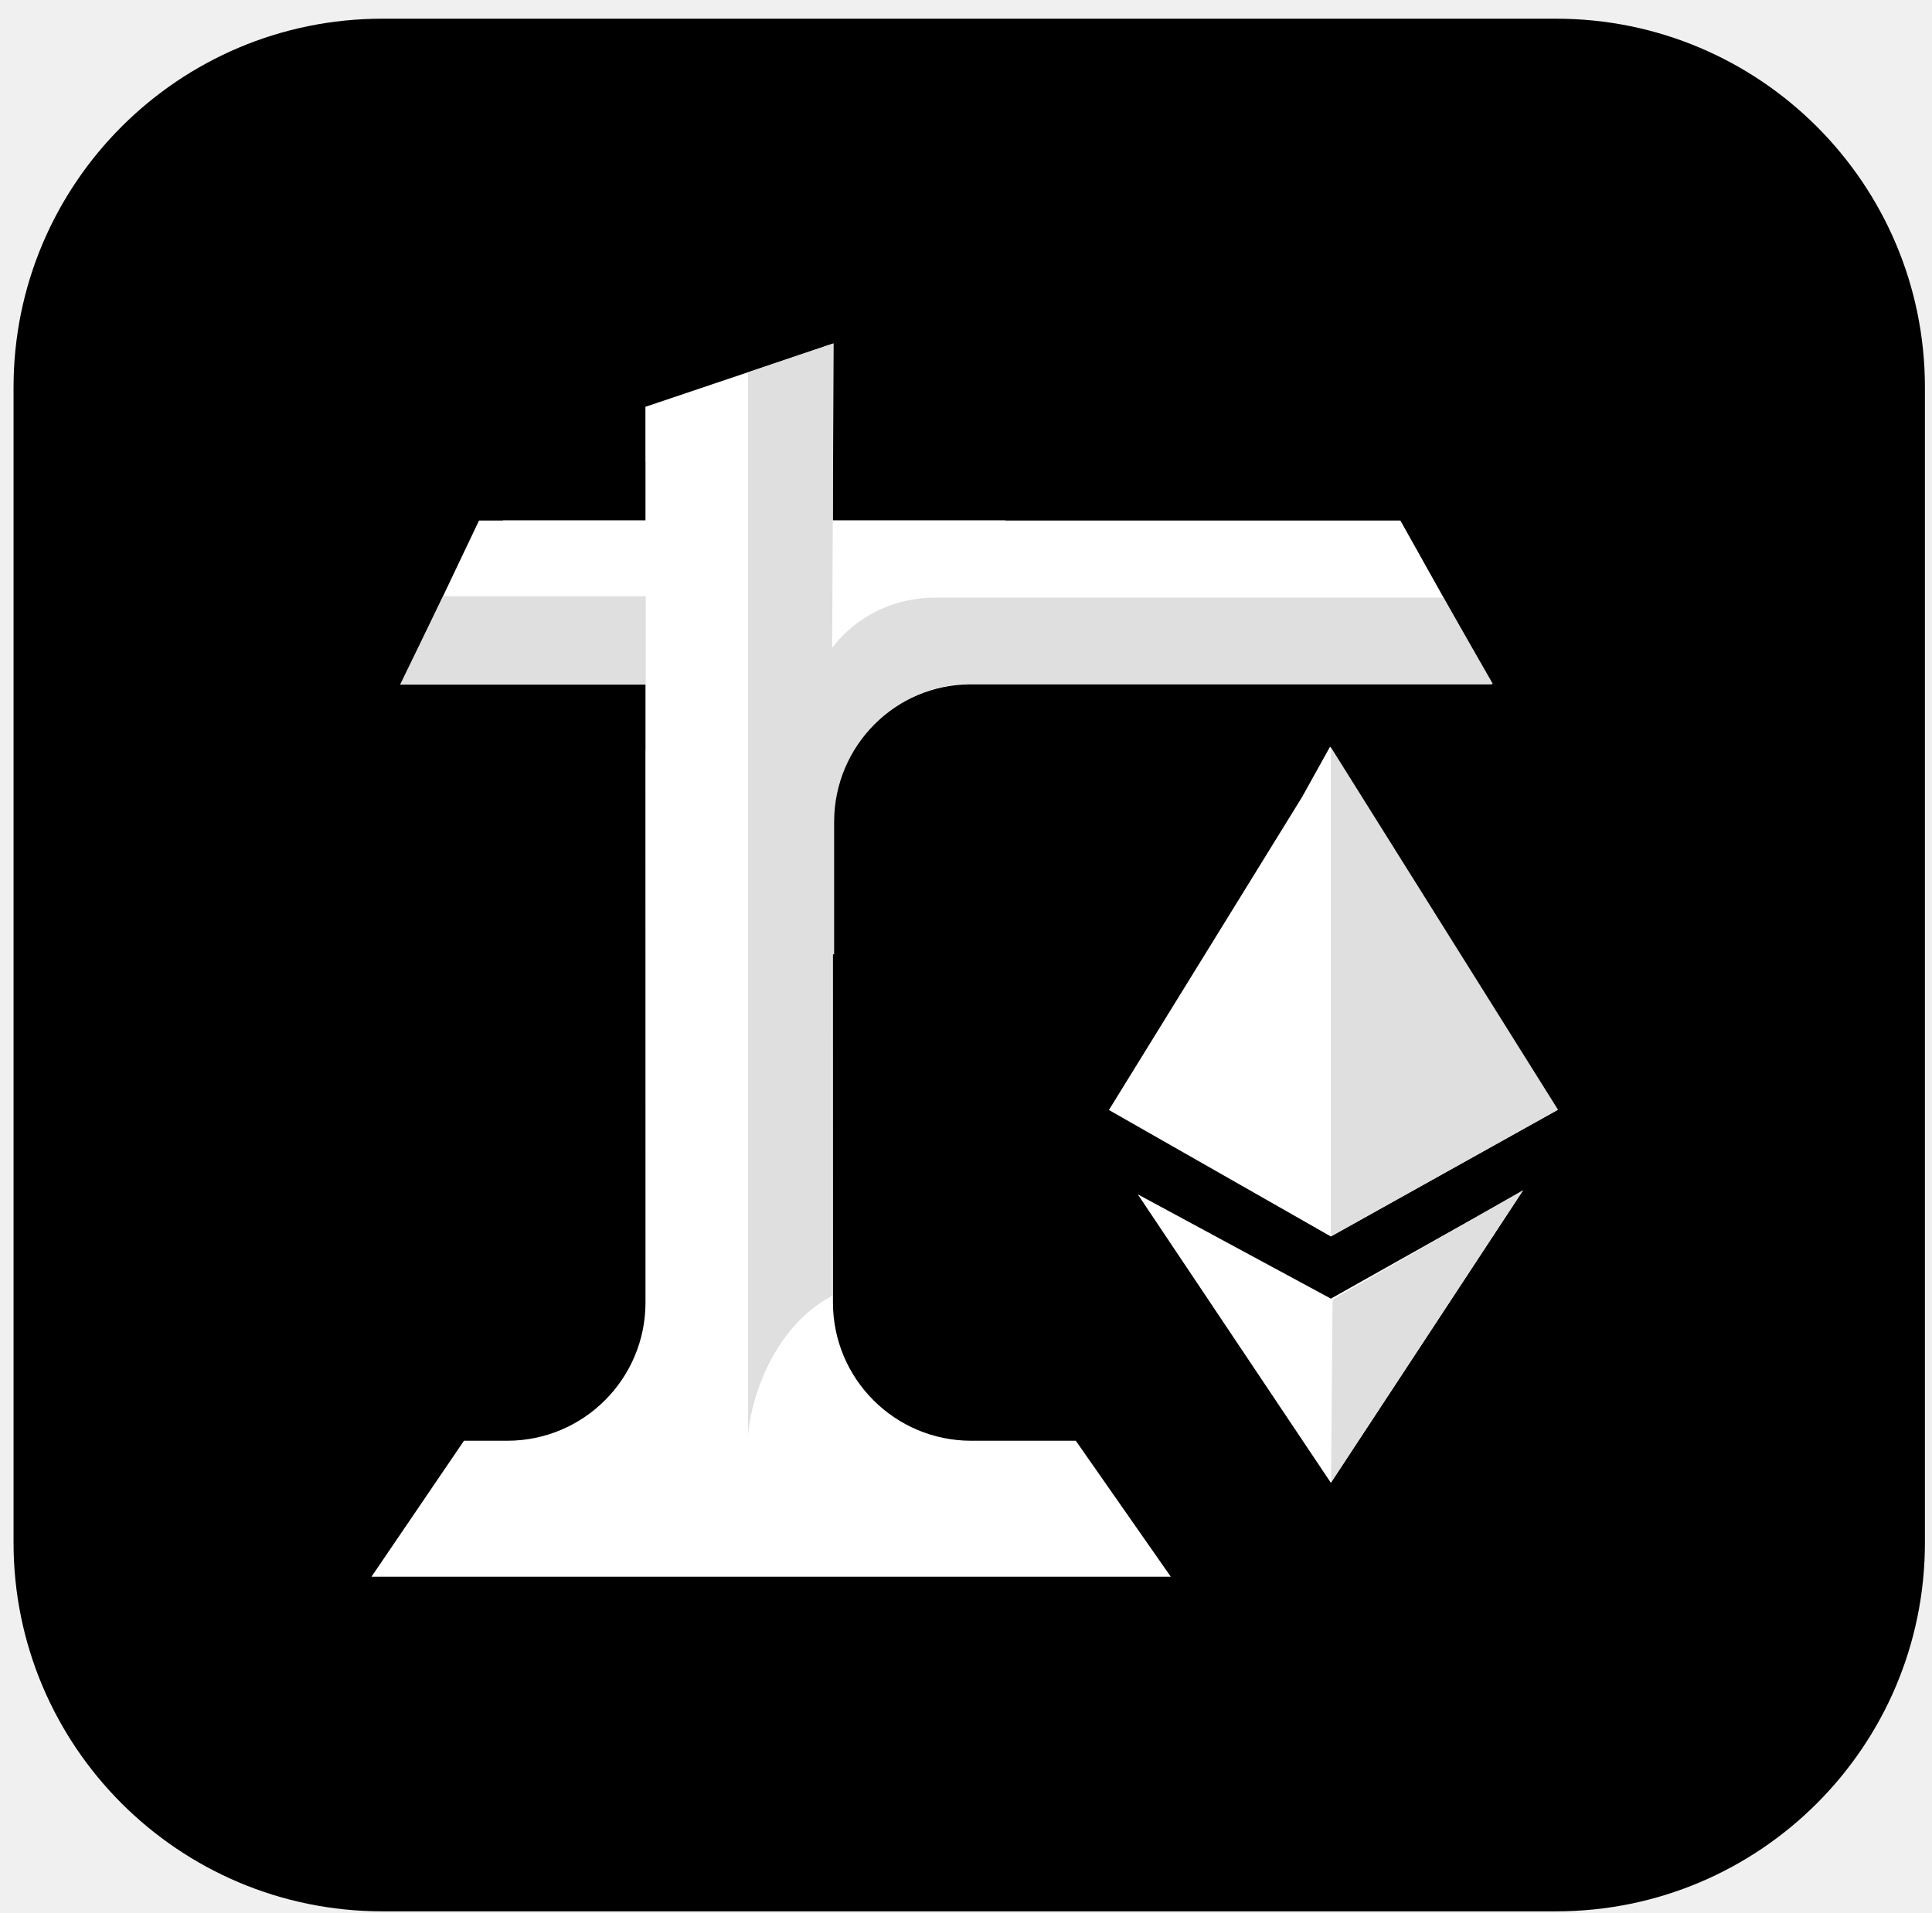
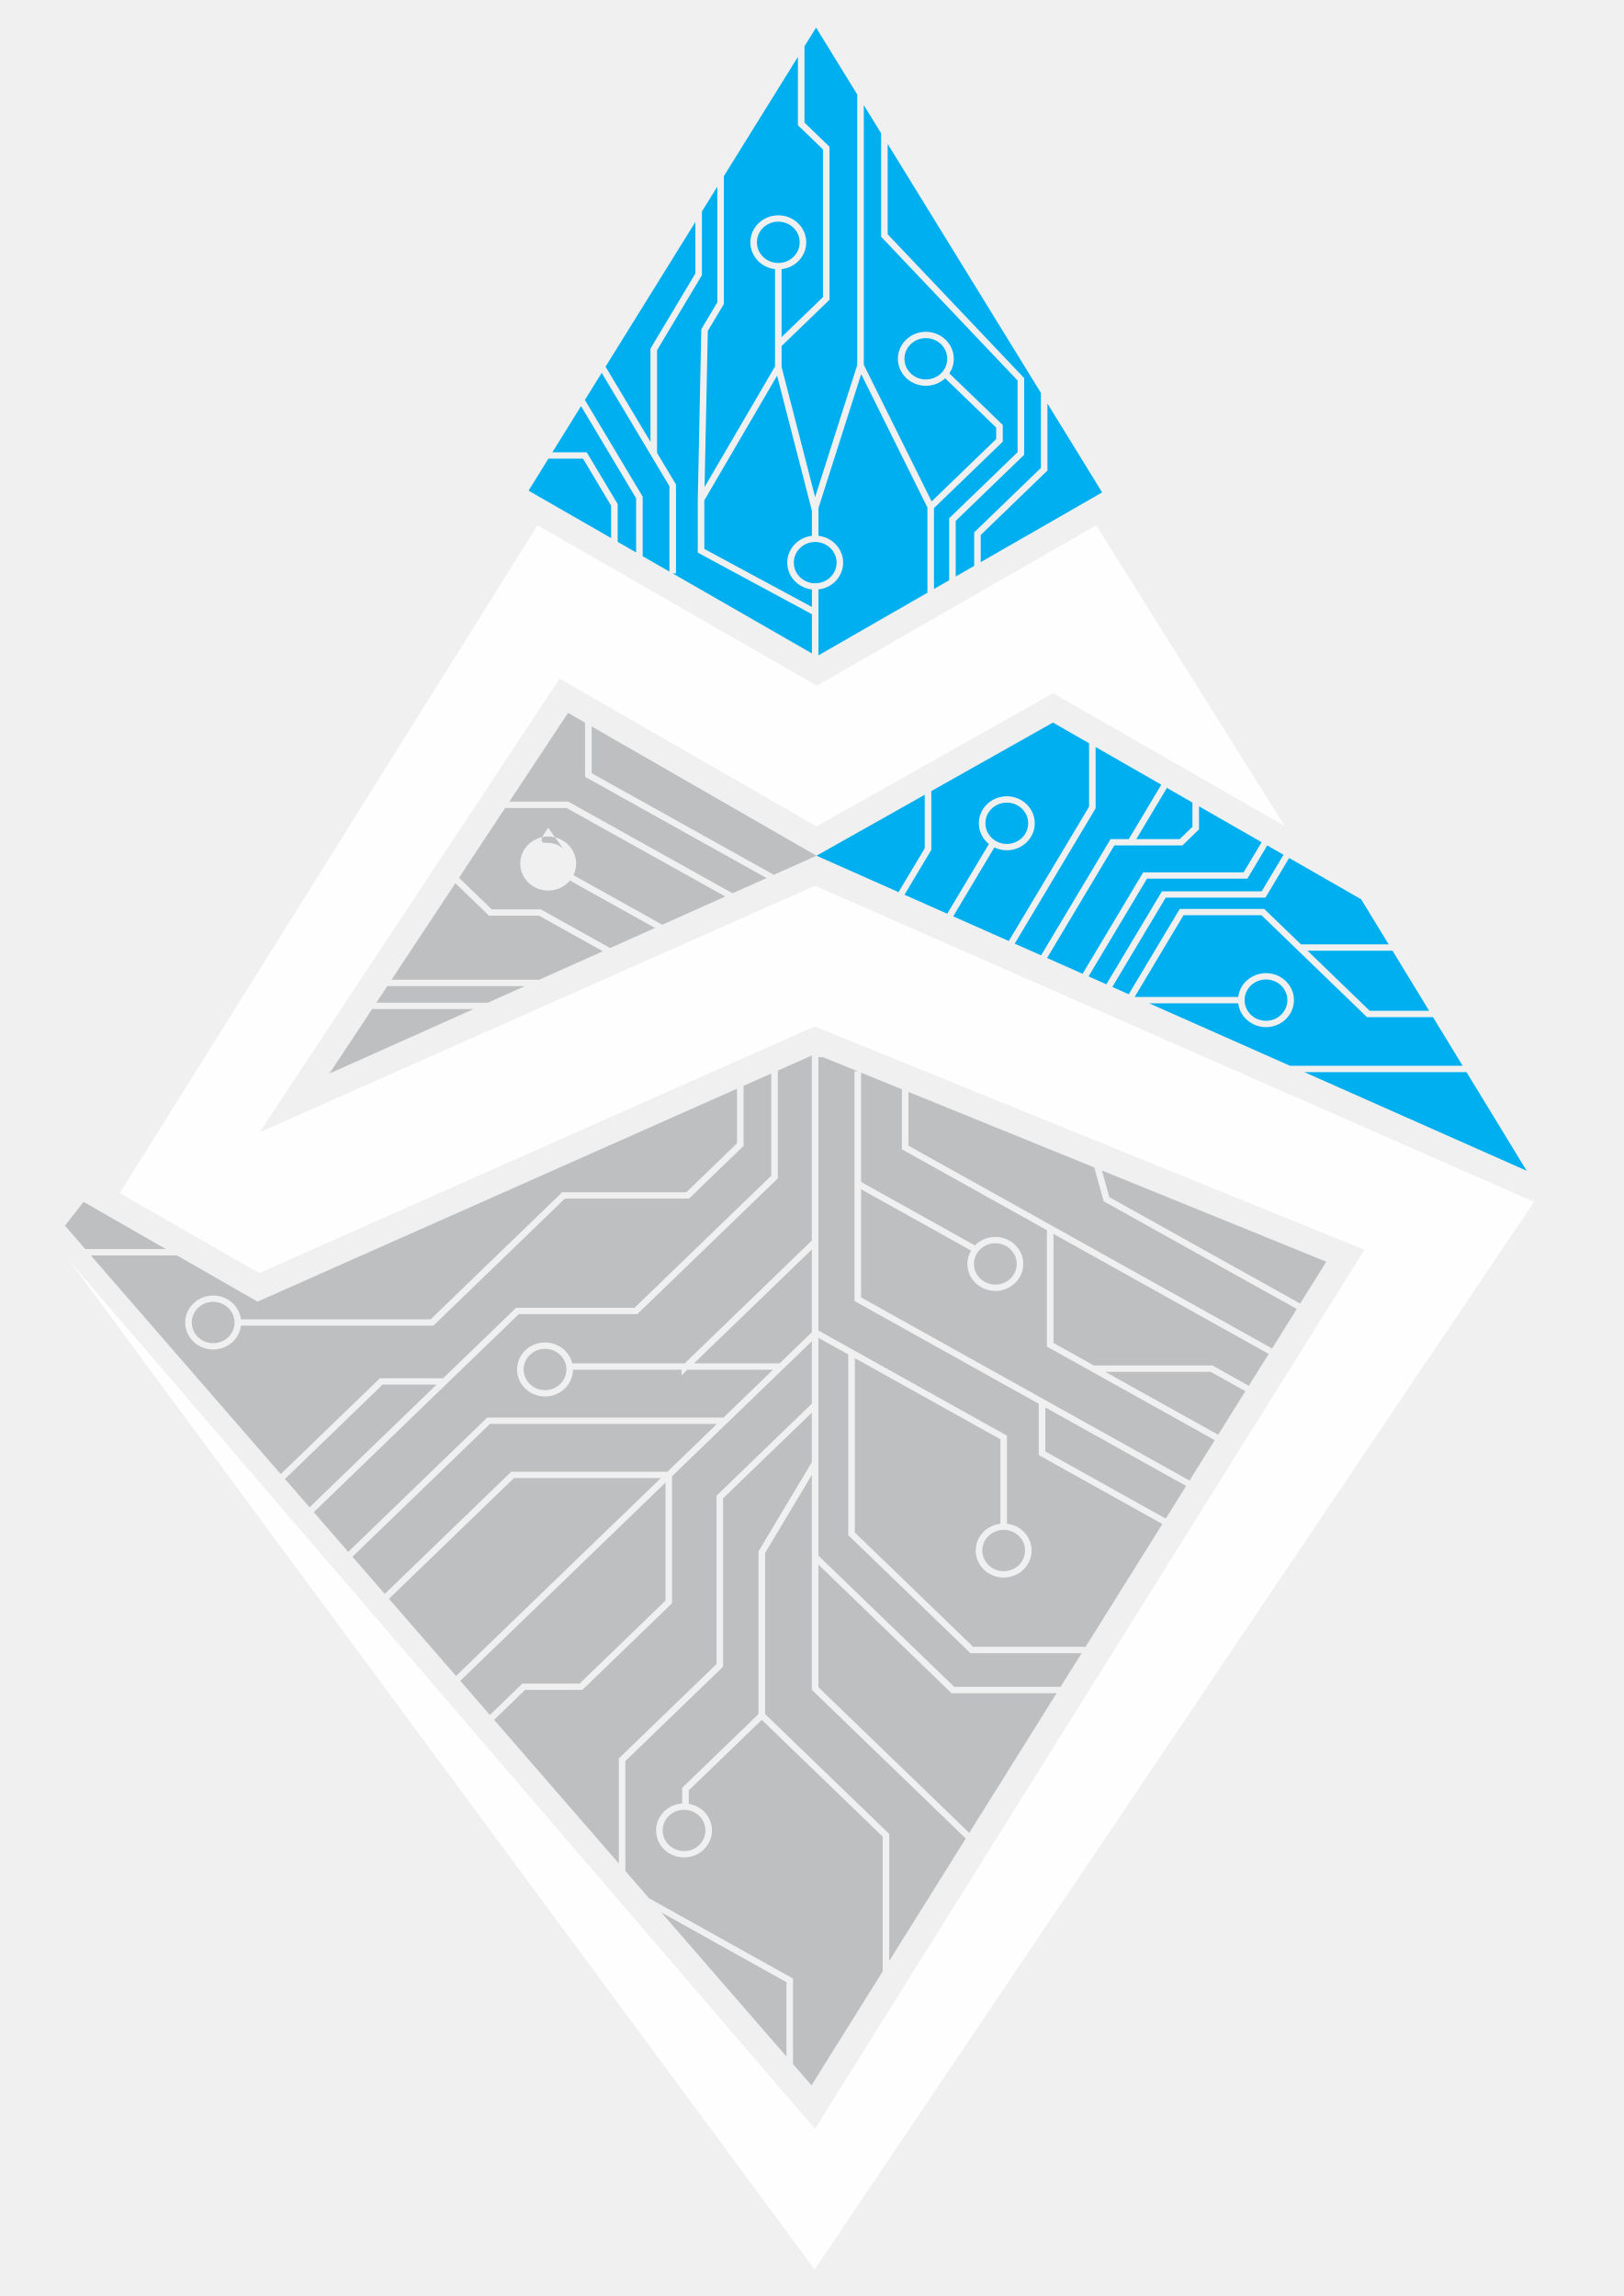
- <svg xmlns="http://www.w3.org/2000/svg" width="103" height="102" viewBox="0 0 103 102" fill="none">
-   <rect x="0.722" y="0.997" width="101.901" height="100.925" rx="19.661" fill="black" />
-   <path d="M69.415 42.505L70.912 39.812L72.544 42.505L83.024 59.191L70.953 65.936L59.119 59.191L69.415 42.505Z" fill="white" />
-   <path d="M70.953 69.25L60.658 63.688L70.953 79.072L81.184 63.498L70.953 69.25Z" fill="white" />
-   <path d="M70.953 65.926V41.853V39.85L83.063 59.178L70.953 65.926Z" fill="#DFDFDF" />
-   <path d="M70.962 79.05L71.041 69.297L81.206 63.463L70.962 79.05Z" fill="#DFDFDF" />
-   <path d="M34.409 21.693V24.613H34.413L34.412 27.747H26.809L26.809 27.757H25.538L21.384 36.491H34.413V39.972H34.409L34.413 69.455C34.413 73.527 31.113 76.828 27.041 76.828H24.735L19.806 84.077H62.417L57.354 76.828H51.779C47.708 76.828 44.407 73.527 44.407 69.455L44.402 43.665C44.507 39.708 47.73 36.527 51.705 36.491H79.548L74.658 27.757H53.602L53.602 27.747L44.399 27.747L44.399 24.613H44.402V18.325L34.409 21.693Z" fill="white" />
-   <path d="M39.882 19.852V76.55C39.973 74.964 41.047 70.855 44.365 69.103V50.867L44.47 50.9V43.831C44.47 39.759 47.771 36.458 51.843 36.458H79.581L76.951 31.866H49.908C46.129 31.866 44.365 34.556 44.365 34.556L44.444 18.307L39.882 19.852Z" fill="#DFDFDF" />
-   <path d="M23.622 31.793L21.329 36.508H34.425V31.793H23.622Z" fill="#DFDFDF" />
+ <svg xmlns="http://www.w3.org/2000/svg" xml:space="preserve" width="210mm" height="297mm" version="1.1" style="shape-rendering:geometricPrecision; text-rendering:geometricPrecision; image-rendering:optimizeQuality; fill-rule:evenodd; clip-rule:evenodd" viewBox="0 0 2100000 2970000">
+   <defs>
+     <style type="text/css">
+       
+         .fil0 {fill:#FEFEFE}
+         .fil2 {fill:#BDBFC1}
+         .fil1 {fill:#00AFEF}
+       
+     </style>
+   </defs>
+   <g id="Layer_1">
+     <g id="_2553063251232">
+       <polygon class="fil0" points="90238,1631560 1053627,2935698 1984053,1554697 1053988,1145731 335579,1464856 723809,877919 1056099,1068978 1362021,896688 1661496,1068443 1417774,679465 1056459,886992 695233,679465 154763,1543346 335219,1646842 1053627,1327717 1764662,1616652 1053988,2753712" />
+       <path class="fil1" d="M683612 634679l25717 -41425 44669 0 36365 60853 0 41901 -106751 -61329zm30810 -49629l37060 -59697 71234 119203 0 70039 -23861 -13709 0 -48904 -39997 -66932 -44436 0zm42035 -67709l21743 -35023 87591 146577 0 110448 -34584 -19870 0 -77042 -74750 -125090zm26726 -43051l116160 -187109 0 66601 -58067 97171 0 120550 -58093 -97213zm124651 -200786l19890 -32040 0 149668 -20690 34627 -4556 219311 -39 65 0 69716 147632 79668 0 50694 -180034 -103432 4246 0 0 -115044 -24515 -41024 0 -132635 58066 -97169 0 -82405zm28382 -45718l95755 -154242 0 88432 32368 31272 0 191115 -53488 51679 0 -87901c8286,-936 15718,-4581 21315,-9989 6539,-6317 10587,-15052 10587,-24695 0,-9645 -4048,-18379 -10595,-24687 -6551,-6326 -15591,-10237 -25553,-10237 -9962,0 -18994,3908 -25544,10228l-17 17c-6542,6328 -10587,15054 -10587,24679 0,9625 4049,18359 10587,24695 5598,5408 13029,9053 21315,9989l0 125855 -91110 156047 4197 -201995 20770 -34757 0 -165505zm104246 -167919l15005 -24169 53229 86505 0 349984 -54484 170771 -43361 -168387 0 -26926 61979 -59882 0 -197915 -32368 -31272 0 -98709zm76726 76137l22387 36381 0 133836 176524 186008 0 92658 -88520 85523 0 80188 -19631 11276 0 -104608 88957 -85942 0 -21605 -69065 -66726c3634,-5448 5740,-11930 5740,-18876 0,-9625 -4045,-18350 -10587,-24679l-17 -16c-6550,-6321 -15582,-10229 -25544,-10229 -9962,0 -18994,3908 -25544,10229l-17 16c-6542,6329 -10587,15054 -10587,24679 0,9625 4049,18359 10587,24696 6539,6317 15579,10228 25561,10228 9692,0 18496,-3688 24985,-9684l65996 63761 0 14805 -83488 80660 -87737 -176712 0 -335867zm30878 50182l198140 322006 0 97097 -86273 83352 0 43376 -23863 13705 0 -71912 88520 -85523 0 -99223 -176524 -186010 0 -116868zm206632 335807l70740 114963 -157014 90183 0 -35099 86274 -83352 0 -86695zm-155241 244759l-140894 80924 0 -85190c8286,-937 15717,-4581 21315,-9989 6538,-6317 10587,-15053 10587,-24696 0,-9644 -4049,-18378 -10595,-24687 -5607,-5413 -13037,-9059 -21307,-9997l0 -36024 55242 -173147 85652 172512 0 110294zm17531 -321545c-4993,-4825 -11907,-7810 -19556,-7810 -7649,0 -14563,2985 -19556,7810l-17 16c-4994,4824 -8084,11504 -8084,18894 0,7389 3090,14070 8084,18894 5021,4834 11936,7826 19573,7826 7637,0 14553,-2992 19556,-7826 5012,-4824 8101,-11505 8101,-18894 0,-7390 -3089,-14070 -8084,-18894l-17 -16zm-190827 -150652c-4993,-4834 -11908,-7818 -19556,-7818 -7649,0 -14563,2984 -19556,7810l-17 16c-4994,4824 -8084,11504 -8084,18894 0,7388 3090,14070 8084,18893 5020,4834 11936,7827 19573,7827 7636,0 14553,-2993 19556,-7827 5003,-4833 8101,-11516 8101,-18893 0,-7379 -3098,-14060 -8101,-18902zm23910 366225l-45010 -174793 -94131 161222 0 62855 139141 75088 0 -22666c-8286,-937 -15717,-4581 -21315,-9989 -6538,-6337 -10587,-15071 -10587,-24696 0,-9624 4045,-18350 10587,-24679l17 -16c5606,-5410 13029,-9052 21298,-9989l0 -32337zm23802 48120c-4993,-4834 -11909,-7819 -19556,-7819 -7649,0 -14563,2985 -19556,7810l-17 17c-4995,4824 -8084,11503 -8084,18893 0,7389 3089,14070 8084,18894 5020,4834 11936,7827 19573,7827 7636,0 14553,-2993 19556,-7827 5003,-4834 8101,-11517 8101,-18894 0,-7378 -3098,-14060 -8101,-18901z" />
+       <path class="fil1" d="M1056015 1106920l139982 -78837 0 69207 -33884 56704 -106098 -47074zm148474 -83618l157357 -88622 46686 26776 0 82013 -103849 173782   -71872 -31888 53257 -89121c4838,2323 10293,3629 16062,3629 9983,0 19023,-3912 25553,-10237 6547,-6328 10595,-15062 10595,-24687 0,-9625 -4045,-18351 -10587,-24679l-17 -17c-6550,-6320 -15582,-10228 -25544,-10228 -9962,0 -19002,3911 -25561,10228 -6538,6317 -10587,15051 -10587,24696 0,9643 4049,18378 10587,24695 770,744 1575,1453 2410,2127l-53883 90171 -55268 -24522 34661 -58001 0 -76115zm212534 -56976l84925 48707 -42061 70384 -23539 0 -89865 150382 -34085 -15123 104625 -175080 0 -79270zm92196 52876l33013 18934 0 31346 -16494 15935 -56090 0 39571 -66215zm41504 23804l80966 46438 -23294 38978 -129848 0 -78395 131190 -45938 -20384 87013 -145607 88030 0 21466 -20739 0 -29876zm88237 50607l21059 12078 -28258 47287 -129003 0 -71870 120270 -23020 -10214 75540 -126408 129846 0 25706 -43013zm28329 16247l93160 53431 35533 58303 -113427 0 -47505 -45892 -109241 0 -65968 110392 -21222 -9415 69018 -115497 128982 0 30670 -51322zm133695 119938l47389 77756 -76845 0 -80482 -77756 109938 0zm52389 85960l38315 62868 -223299 0 -182094 -80794 115146 0c970,8005 4742,15185 10339,20594 6539,6317 15580,10228 25561,10228 9983,0 19023,-3911 25553,-10237 6547,-6328 10595,-15062 10595,-24687 0,-9625 -4045,-18351 -10587,-24679l-17 -16c-6550,-6321 -15582,-10229 -25544,-10229 -9962,0 -19002,3912 -25561,10229 -5597,5408 -9369,12588 -10339,20593l-133635 0 -248 -110 63112 -105612 100863 0 136477 131852 85363 0zm43315 71072l77764 127594 -287573 -127594 209809 0zm-239791 -112010c-4993,-4826 -11907,-7810 -19556,-7810 -7647,0 -14563,2984 -19556,7810 -5003,4850 -8101,11531 -8101,18910 0,7377 3098,14060 8101,18894 5004,4833 11921,7826 19556,7826 7637,0 14553,-2993 19556,-7826 5012,-4824 8101,-11506 8101,-18894 0,-7390 -3089,-14070 -8084,-18894l-17 -16zm-335211 -228783c-4993,-4826 -11907,-7810 -19556,-7810 -7647,0 -14563,2984 -19556,7810 -5003,4850 -8100,11531 -8100,18910 0,7377 3097,14060 8100,18894 5004,4833 11921,7826 19556,7826 7638,0 14553,-2993 19556,-7826 5012,-4824 8101,-11506 8101,-18894 0,-7390 -3089,-14070 -8084,-18894l-17 -16z" />
+       <path class="fil2" d="M108050 1554650l-23997 30823 26310 30302 104267 0 -106580 -61125zm9436 69329l245566 282836 128296 -123950 81761 0 94381 -91185 153225 0 176801 -170813 0 -132239 -35834 15919 0 77770 -70498 68111 -160540 0 -170172 164413 -248870 0c-969,8006 -4741,15186 -10339,20594 -6559,6317 -15599,10228 -25561,10228 -9962,0 -18994,-3908 -25544,-10228l-17 -17c-6542,-6328 -10587,-15054 -10587,-24679 0,-9625 4049,-18359 10595,-24687 6530,-6325 15570,-10237 25553,-10237 9981,0 19023,3912 25561,10229 5598,5408 9370,12588 10339,20593l245349 0 170174 -164413 160540 0 65525 -63307 0 -70598 -620042 275429 -104214 -59769 -111448 0zm251045 289146l31819 36649 164267 -158705 -69752 0 -126334 122056zm37298 42959l44551 51313 179812 -173723 305577 0 64082 -61912 -110771 0 -7649 7390 0 -7390 -140380 0c-74,9536 -4109,18165 -10585,24421 -6559,6317 -15599,10229 -25561,10229 -9962,0 -18994,-3908 -25544,-10229l-17 -16c-6542,-6329 -10587,-15054 -10587,-24679 0,-9625 4049,-18359 10595,-24688 6530,-6325 15570,-10236 25553,-10236 9981,0 19023,3911 25561,10228 4689,4530 8097,10304 9651,16766l145444 0 164439 -158871 0 -239373 -43993 19544 0 139411c-60630,58499 -121183,117076 -181773,175615l-153225 0 -265180 256200zm50030 57623l41769 48108 163573 -158032 202002 0 64075 -61906 -293567 0 -177852 171830zm47248 54419l86671 99823 264933 -255962 -189993 0 -161611 156139zm92149 106134l38319 44134 42004 -40582 74040 0 111098 -107335 0 -152689 -265461 256472zm43798 50444l161287 185765 0 -135844 126356 -122074 0 -217757 123303 -119125 0 -80753 -180792 174669 0 164292 -116070 112139 -74040 0 -40044 38688zm169778 195546l30600 35244 186225 103875 0 110612 23857 27478 92090 -147341 0 -174376 -156323 -151030 -94455 91256 0 17368c7525,1243 14259,4733 19426,9726 6539,6317 10588,15053 10588,24696 0,9644 -4049,18378 -10588,24695 -6558,6317 -15598,10229 -25561,10229 -9962,0 -18993,-3908 -25544,-10229l-17 -16c-6541,-6329 -10587,-15054 -10587,-24679 0,-9625 4049,-18359 10596,-24687 6012,-5825 14152,-9602 23195,-10165l0 -20339 98702 -95356 0 -210439 68964 -115403 0 -64096 -114812 110922 0 217755 -126356 122076 0 142224zm46479 53532l161854   186418 0 -96135 -161854 -90283zm294785 62749l98959 -158331c-66361,-64099 -132749,-128174 -199055,-192322l0 -278141 -60473 101194 0 208280 160569 155131 0 164189zm103482 -165569l112928 -180680 -135809 0 -172206 -166374 0 158572 195087 188482zm118055 -188884l27252 -43604 -143760 0c-52644,-50931 -105394,-101761 -158040,-152693l0 -233722 -38594 -21527 0 281772 175725 169774 137417 0zm32380 -51808l99306 -158887 -159823 -89150 0 -66351 -238330 -132941 0 -297094 4249 0 -45075 -18316 -5849 0 0 353552 243840 136013 0 113915c8286,937 15717,4581 21315,9989 6538,6336 10587,15070 10587,24695 0,9625 -4045,18351 -10587,24679l-17 17c-6550,6320 -15582,10228 -25544,10228 -9962,0 -19002,-3911 -25553,-10236 -6546,-6309 -10595,-15043 -10595,-24688 0,-9643 4049,-18378 10587,-24695 5598,-5408 13029,-9052 21315,-9989l0 -109201 -188262 -105014 0 225587 153068 147887 145368 0zm103677 -165880l26380 -42206 -182083 -101565 0 56919 155703 86852zm30749 -49199l32655 -52246 -217103 -121100 0 -150530 -187517 -104597 0 -77685 -52817 -21461 0 141335 147279 82153 804 -801c6538,-6317 15580,-10229 25561,-10229 9982,0 19022,3912 25561,10229 6538,6337 10587,15071 10587,24696 0,9624 -4045,18350 -10587,24679l-17 16c-6550,6320 -15582,10229 -25544,10229 -9962,0 -19002,-3912 -25553,-10237 -6547,-6309 -10595,-15043 -10595,-24687 0,-6286 1720,-12187 4729,-17283l-142225 -79333 0 139908 424782 236944zm37033 -59252l35245 -56389 -44818 -24999 -136334 0 145907 81388zm39623 -63395l25757 -41208 -278369 -155276 0 141073 52375 29214 153274 0 46963 26197zm30135 -48215l31938 -51100c-83245,-46443 -166470,-92923 -249746,-139315l-12141 -43776 -240316 -97654 0 69538 470265 262307zm36313 -58098l33840 -54145 -290206 -117928 9537 34393 246829 137680zm-363894 300571c-5011,-4834 -11927,-7827 -19564,-7827 -7636,0 -14553,2993 -19556,7827 -5003,4833 -8101,11516 -8101,18893 0,7379 3098,14060 8101,18894 4993,4842 11909,7826 19556,7826 7649,0 14563,-2985 19556,-7810l17 -16c4994,-4824 8084,-11504 8084,-18894 0,-7388 -3090,-14069 -8093,-18893zm-593188 -234208c-5003,-4834 -11920,-7826 -19556,-7826 -7637,0 -14553,2992 -19556,7826 -5012,4824 -8101,11505 -8101,18894 0,7390 3089,14070 8084,18893l17 17c4993,4825 11907,7810 19556,7810 7647,0 14563,-2985 19556,-7810 5003,-4850 8101,-11532 8101,-18910 0,-7377 -3098,-14060 -8101,-18894zm582404 -136533c-5012,-4834 -11927,-7827 -19564,-7827 -7636,0 -14553,2993 -19556,7827 -5003,4834 -8101,11517 -8101,18894 0,7378 3098,14059 8101,18893 4993,4842 11908,7827 19556,7827 7649,0 14563,-2985 19556,-7810l17 -17c4994,-4824 8084,-11503 8084,-18893 0,-7389 -3090,-14070 -8093,-18894zm-402618 732803c-5003,-4834 -11920,-7826 -19556,-7826 -7637,0 -14552,2992 -19555,7826 -5012,4824 -8101,11505 -8101,18894 0,7390 3089,14070 8084,18893l17 17c4993,4825 11906,7810 19555,7810 7648,0 14563,-2985 19556,-7810 5003,-4850 8101,-11532 8101,-18910 0,-7377 -3098,-14060 -8101,-18894zm-608989 -657018c-5003,-4834 -11920,-7827 -19556,-7827 -7637,0 -14553,2993 -19556,7827 -5011,4823 -8101,11505 -8101,18893 0,7390 3090,14070 8084,18894l17 16c4993,4826 11907,7810 19556,7810 7647,0 14563,-2984 19556,-7810 5003,-4850 8101,-11531 8101,-18910 0,-7377 -3098,-14060 -8101,-18893zm754742 31467l0 -107022 -152429 147267 110771 0 41658 -40245z" />
+       <path class="fil2" d="M1056015 1106920l-55201 24689 -235601 -131419 0 -60476 290802 167206zm-64584 28886l-44000 19680 -212431 -118495 -76267 0 75953 -114829 22036 12671 0 70053 234709 130920zm-53383 23877l-81541 36469 -114873 -64076c2250,-4553 3514,-9652 3514,-15034 0,-9645 -4049,-18379 -10596,-24687 -6550,-6326 -15590,-10237 -25552,-10237 -9963,0 -18994,3908 -25544,10228l-17 17c-6542,6328 -10588,15054 -10588,24679 0,9625 4049,18359 10588,24695 6538,6317 15578,10229 25561,10229 9980,0 19022,-3912 25561,-10229 898,-868 1747,-1780 2547,-2735l109997 61356 -58024 25954 -89672 -50020 -63439 0 -42329 -40895 59665 -90202 79493 0 205249 114488zm-158352 70824l-82399 36856 -190943 0 82605 -124886 43492 42019 64757 0 82488 46011zm-100741 45060l-48062 21495 -144185 0 14218 -21495 178029 0zm-66403 29699l-186422 83380 55152 -83380 131270 0zm116003 -207126c-4993,-4834 -11908,-7818 -19555,-7818 -7650,0 -14563,298  4 -19556,7810l-17 16c-4995,4824 -8084,11504 -8084,18894 0,7388 3089,14070 8084,18894 5020,4833 11935,7826 19573,7826 7635,0 14552,-2993 19555,-7826 5004,-4834 8101,-11517 8101,-18894 0,-7379 -3097,-14060 -8101,-18902z" />
+     </g>
+   </g>
</svg>
